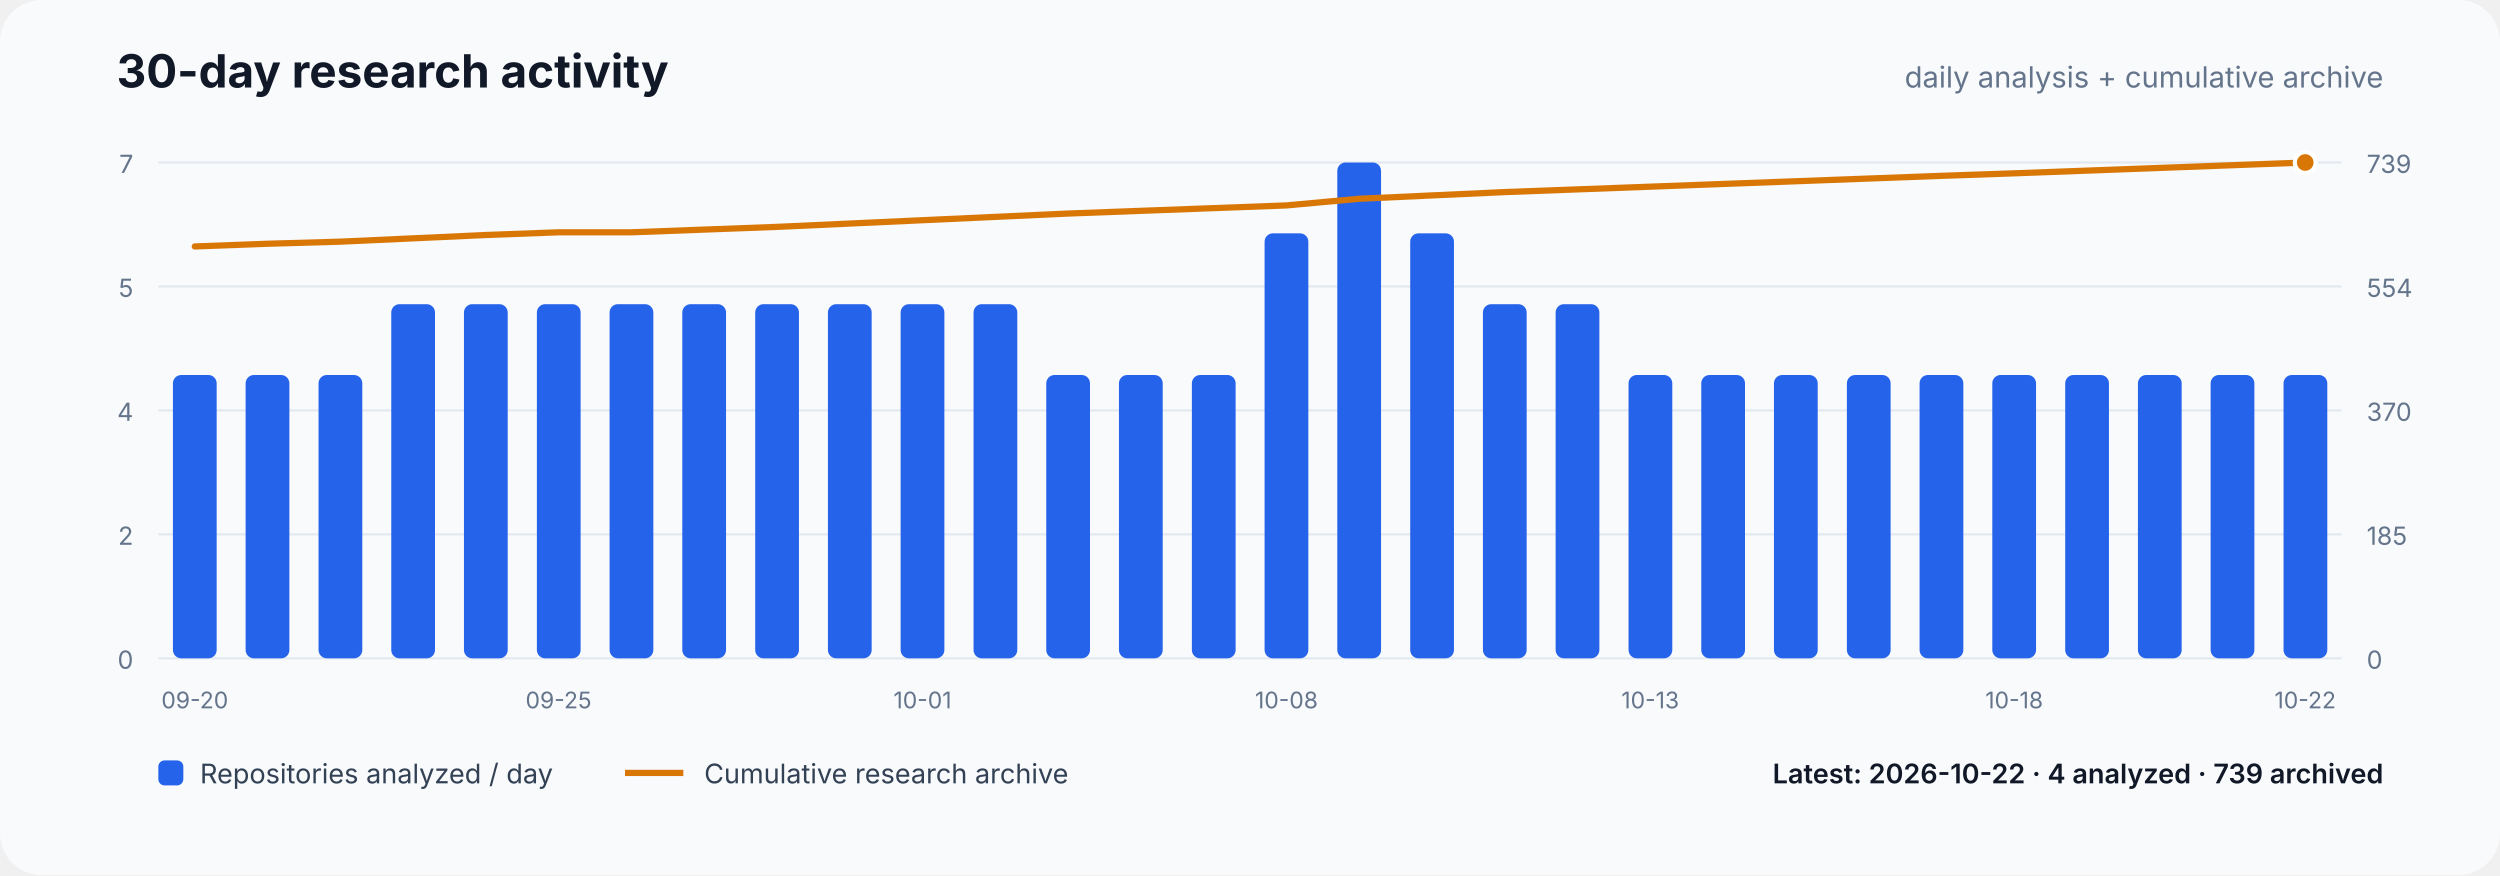
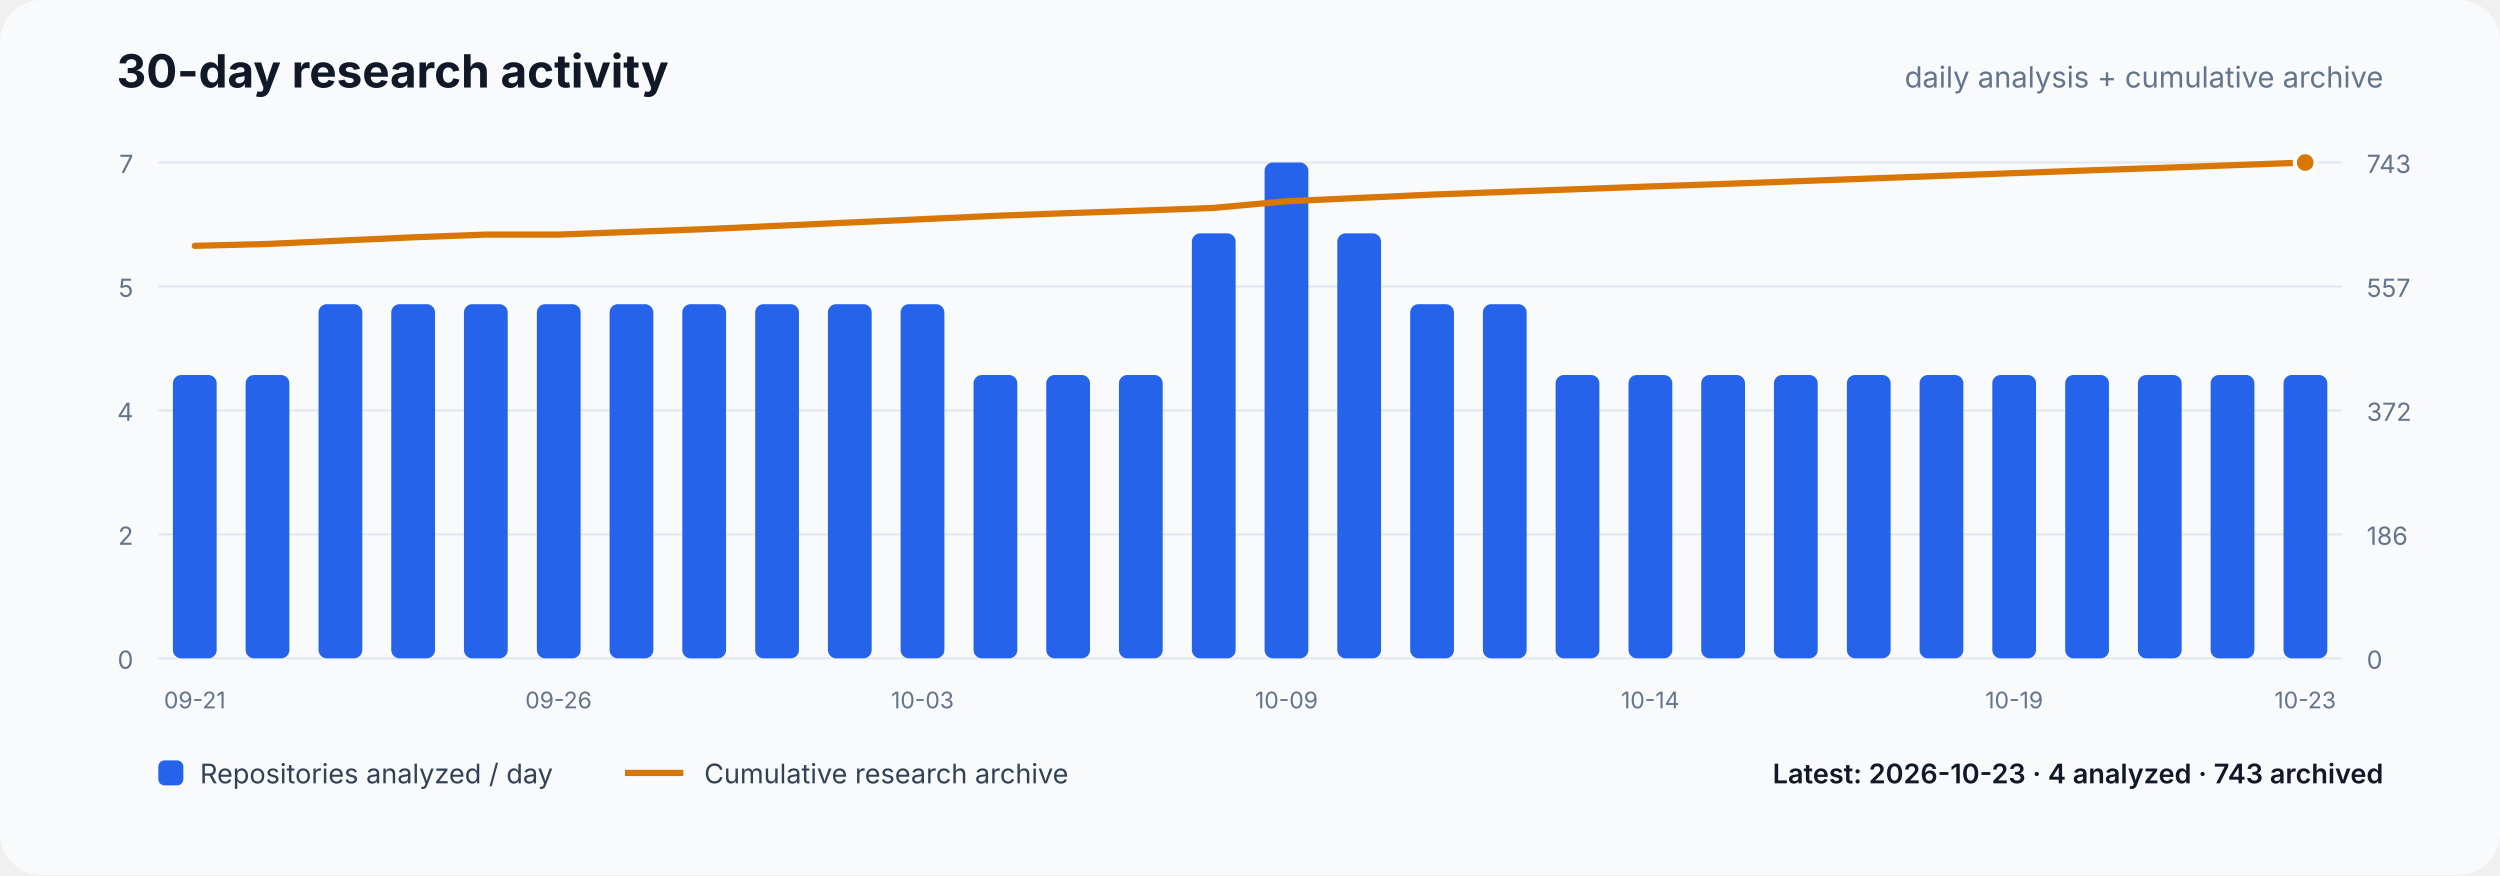
<svg xmlns="http://www.w3.org/2000/svg" width="1200" height="420" viewBox="0 0 1200 420" role="img" aria-labelledby="title desc">
  <rect width="1200" height="420" rx="20" fill="#f8fafc" />
  <text x="56" y="42" font-family="Inter,system-ui,sans-serif" font-size="22" font-weight="700" fill="#111827">30-day research activity</text>
  <text x="1144" y="42" text-anchor="end" font-family="Inter,system-ui,sans-serif" font-size="14" fill="#64748b">daily analysis + cumulative archive</text>
  <line x1="76" y1="316.0" x2="1124" y2="316.0" stroke="#e2e8f0" />
  <text x="64" y="321.0" text-anchor="end" font-family="Inter,system-ui,sans-serif" font-size="12" fill="#64748b">0</text>
  <text x="1136" y="321.0" font-family="Inter,system-ui,sans-serif" font-size="12" fill="#64748b">0</text>
  <line x1="76" y1="256.5" x2="1124" y2="256.5" stroke="#e2e8f0" />
  <text x="64" y="261.5" text-anchor="end" font-family="Inter,system-ui,sans-serif" font-size="12" fill="#64748b">2</text>
-   <text x="1136" y="261.5" font-family="Inter,system-ui,sans-serif" font-size="12" fill="#64748b">185</text>
+   <text x="1136" y="261.5" font-family="Inter,system-ui,sans-serif" font-size="12" fill="#64748b">186</text>
  <line x1="76" y1="197.0" x2="1124" y2="197.0" stroke="#e2e8f0" />
  <text x="64" y="202.0" text-anchor="end" font-family="Inter,system-ui,sans-serif" font-size="12" fill="#64748b">4</text>
-   <text x="1136" y="202.0" font-family="Inter,system-ui,sans-serif" font-size="12" fill="#64748b">370</text>
+   <text x="1136" y="202.0" font-family="Inter,system-ui,sans-serif" font-size="12" fill="#64748b">372</text>
  <line x1="76" y1="137.5" x2="1124" y2="137.5" stroke="#e2e8f0" />
  <text x="64" y="142.5" text-anchor="end" font-family="Inter,system-ui,sans-serif" font-size="12" fill="#64748b">5</text>
-   <text x="1136" y="142.5" font-family="Inter,system-ui,sans-serif" font-size="12" fill="#64748b">554</text>
+   <text x="1136" y="142.5" font-family="Inter,system-ui,sans-serif" font-size="12" fill="#64748b">557</text>
  <line x1="76" y1="78.0" x2="1124" y2="78.0" stroke="#e2e8f0" />
  <text x="64" y="83.0" text-anchor="end" font-family="Inter,system-ui,sans-serif" font-size="12" fill="#64748b">7</text>
-   <text x="1136" y="83.0" font-family="Inter,system-ui,sans-serif" font-size="12" fill="#64748b">739</text>
+   <text x="1136" y="83.0" font-family="Inter,system-ui,sans-serif" font-size="12" fill="#64748b">743</text>
  <rect x="83.0" y="180.0" width="21.0" height="136.0" rx="4" fill="#2563eb" />
-   <text x="93.5" y="340" text-anchor="middle" font-family="Inter,system-ui,sans-serif" font-size="11" fill="#64748b">09-20</text>
+   <text x="93.5" y="340" text-anchor="middle" font-family="Inter,system-ui,sans-serif" font-size="11" fill="#64748b">09-21</text>
  <rect x="117.9" y="180.0" width="21.0" height="136.0" rx="4" fill="#2563eb" />
-   <rect x="152.9" y="180.0" width="21.0" height="136.0" rx="4" fill="#2563eb" />
+   <rect x="152.9" y="146.0" width="21.0" height="170.0" rx="4" fill="#2563eb" />
  <rect x="187.8" y="146.0" width="21.0" height="170.0" rx="4" fill="#2563eb" />
  <rect x="222.7" y="146.0" width="21.0" height="170.0" rx="4" fill="#2563eb" />
  <rect x="257.7" y="146.0" width="21.0" height="170.0" rx="4" fill="#2563eb" />
-   <text x="268.1" y="340" text-anchor="middle" font-family="Inter,system-ui,sans-serif" font-size="11" fill="#64748b">09-25</text>
+   <text x="268.1" y="340" text-anchor="middle" font-family="Inter,system-ui,sans-serif" font-size="11" fill="#64748b">09-26</text>
  <rect x="292.6" y="146.0" width="21.0" height="170.0" rx="4" fill="#2563eb" />
  <rect x="327.5" y="146.0" width="21.0" height="170.0" rx="4" fill="#2563eb" />
  <rect x="362.5" y="146.0" width="21.0" height="170.0" rx="4" fill="#2563eb" />
  <rect x="397.4" y="146.0" width="21.0" height="170.0" rx="4" fill="#2563eb" />
  <rect x="432.3" y="146.0" width="21.0" height="170.0" rx="4" fill="#2563eb" />
-   <text x="442.8" y="340" text-anchor="middle" font-family="Inter,system-ui,sans-serif" font-size="11" fill="#64748b">10-01</text>
-   <rect x="467.3" y="146.0" width="21.0" height="170.0" rx="4" fill="#2563eb" />
+   <text x="442.8" y="340" text-anchor="middle" font-family="Inter,system-ui,sans-serif" font-size="11" fill="#64748b">10-03</text>
+   <rect x="467.3" y="180.0" width="21.0" height="136.0" rx="4" fill="#2563eb" />
  <rect x="502.2" y="180.0" width="21.0" height="136.0" rx="4" fill="#2563eb" />
  <rect x="537.1" y="180.0" width="21.0" height="136.0" rx="4" fill="#2563eb" />
-   <rect x="572.1" y="180.0" width="21.0" height="136.0" rx="4" fill="#2563eb" />
-   <rect x="607.0" y="112.0" width="21.0" height="204.0" rx="4" fill="#2563eb" />
-   <text x="617.5" y="340" text-anchor="middle" font-family="Inter,system-ui,sans-serif" font-size="11" fill="#64748b">10-08</text>
-   <rect x="641.9" y="78.0" width="21.0" height="238.0" rx="4" fill="#2563eb" />
-   <rect x="676.9" y="112.0" width="21.0" height="204.0" rx="4" fill="#2563eb" />
+   <rect x="572.1" y="112.0" width="21.0" height="204.0" rx="4" fill="#2563eb" />
+   <rect x="607.0" y="78.0" width="21.0" height="238.0" rx="4" fill="#2563eb" />
+   <text x="617.5" y="340" text-anchor="middle" font-family="Inter,system-ui,sans-serif" font-size="11" fill="#64748b">10-09</text>
+   <rect x="641.9" y="112.0" width="21.0" height="204.0" rx="4" fill="#2563eb" />
+   <rect x="676.9" y="146.0" width="21.0" height="170.0" rx="4" fill="#2563eb" />
  <rect x="711.8" y="146.0" width="21.0" height="170.0" rx="4" fill="#2563eb" />
-   <rect x="746.7" y="146.0" width="21.0" height="170.0" rx="4" fill="#2563eb" />
+   <rect x="746.7" y="180.0" width="21.0" height="136.0" rx="4" fill="#2563eb" />
  <rect x="781.7" y="180.0" width="21.0" height="136.0" rx="4" fill="#2563eb" />
-   <text x="792.1" y="340" text-anchor="middle" font-family="Inter,system-ui,sans-serif" font-size="11" fill="#64748b">10-13</text>
+   <text x="792.1" y="340" text-anchor="middle" font-family="Inter,system-ui,sans-serif" font-size="11" fill="#64748b">10-14</text>
  <rect x="816.6" y="180.0" width="21.0" height="136.0" rx="4" fill="#2563eb" />
  <rect x="851.5" y="180.0" width="21.0" height="136.0" rx="4" fill="#2563eb" />
  <rect x="886.5" y="180.0" width="21.0" height="136.0" rx="4" fill="#2563eb" />
  <rect x="921.4" y="180.0" width="21.0" height="136.0" rx="4" fill="#2563eb" />
  <rect x="956.3" y="180.0" width="21.0" height="136.0" rx="4" fill="#2563eb" />
-   <text x="966.8" y="340" text-anchor="middle" font-family="Inter,system-ui,sans-serif" font-size="11" fill="#64748b">10-18</text>
+   <text x="966.8" y="340" text-anchor="middle" font-family="Inter,system-ui,sans-serif" font-size="11" fill="#64748b">10-19</text>
  <rect x="991.3" y="180.0" width="21.0" height="136.0" rx="4" fill="#2563eb" />
  <rect x="1026.2" y="180.0" width="21.0" height="136.0" rx="4" fill="#2563eb" />
  <rect x="1061.1" y="180.0" width="21.0" height="136.0" rx="4" fill="#2563eb" />
  <rect x="1096.1" y="180.0" width="21.0" height="136.0" rx="4" fill="#2563eb" />
-   <text x="1106.5" y="340" text-anchor="middle" font-family="Inter,system-ui,sans-serif" font-size="11" fill="#64748b">10-22</text>
-   <polyline points="93.5,118.3 128.4,117.0 163.3,116.0 198.3,114.4 233.2,112.8 268.1,111.5 303.1,111.5 338.0,110.2 372.9,108.9 407.9,107.3 442.8,105.7 477.7,104.1 512.7,102.5 547.6,101.2 582.5,99.9 617.5,98.6 652.4,95.4 687.3,93.8 722.3,92.2 757.2,90.9 792.1,89.6 827.1,88.3 862.0,87.0 896.9,85.7 931.9,84.4 966.8,83.2 1001.7,81.9 1036.7,80.6 1071.6,79.3 1106.5,78.0" fill="none" stroke="#d97706" stroke-width="3" stroke-linejoin="round" stroke-linecap="round" />
+   <text x="1106.5" y="340" text-anchor="middle" font-family="Inter,system-ui,sans-serif" font-size="11" fill="#64748b">10-23</text>
+   <polyline points="93.5,118.0 128.4,117.1 163.3,115.5 198.3,113.9 233.2,112.6 268.1,112.6 303.1,111.3 338.0,110.0 372.9,108.4 407.9,106.8 442.8,105.2 477.7,103.6 512.7,102.3 547.6,101.1 582.5,99.8 617.5,96.6 652.4,95.0 687.3,93.4 722.3,92.1 757.2,90.8 792.1,89.5 827.1,88.3 862.0,87.0 896.9,85.7 931.9,84.4 966.8,83.1 1001.7,81.8 1036.7,80.6 1071.6,79.3 1106.5,78.0" fill="none" stroke="#d97706" stroke-width="3" stroke-linejoin="round" stroke-linecap="round" />
  <circle cx="1106.5" cy="78.0" r="5" fill="#d97706" stroke="#fff" stroke-width="2" />
  <rect x="76" y="365" width="12" height="12" rx="3" fill="#2563eb" />
  <text x="96" y="376" font-family="Inter,system-ui,sans-serif" font-size="13" fill="#334155">Repositories analyzed / day</text>
  <line x1="300" y1="371" x2="328" y2="371" stroke="#d97706" stroke-width="3" />
  <text x="338" y="376" font-family="Inter,system-ui,sans-serif" font-size="13" fill="#334155">Cumulative research archive</text>
-   <text x="1144" y="376" text-anchor="end" font-family="Inter,system-ui,sans-serif" font-size="13" font-weight="600" fill="#111827">Latest: 2026-10-22 · 4 analyzed · 739 archived</text>
+   <text x="1144" y="376" text-anchor="end" font-family="Inter,system-ui,sans-serif" font-size="13" font-weight="600" fill="#111827">Latest: 2026-10-23 · 4 analyzed · 743 archived</text>
</svg>
